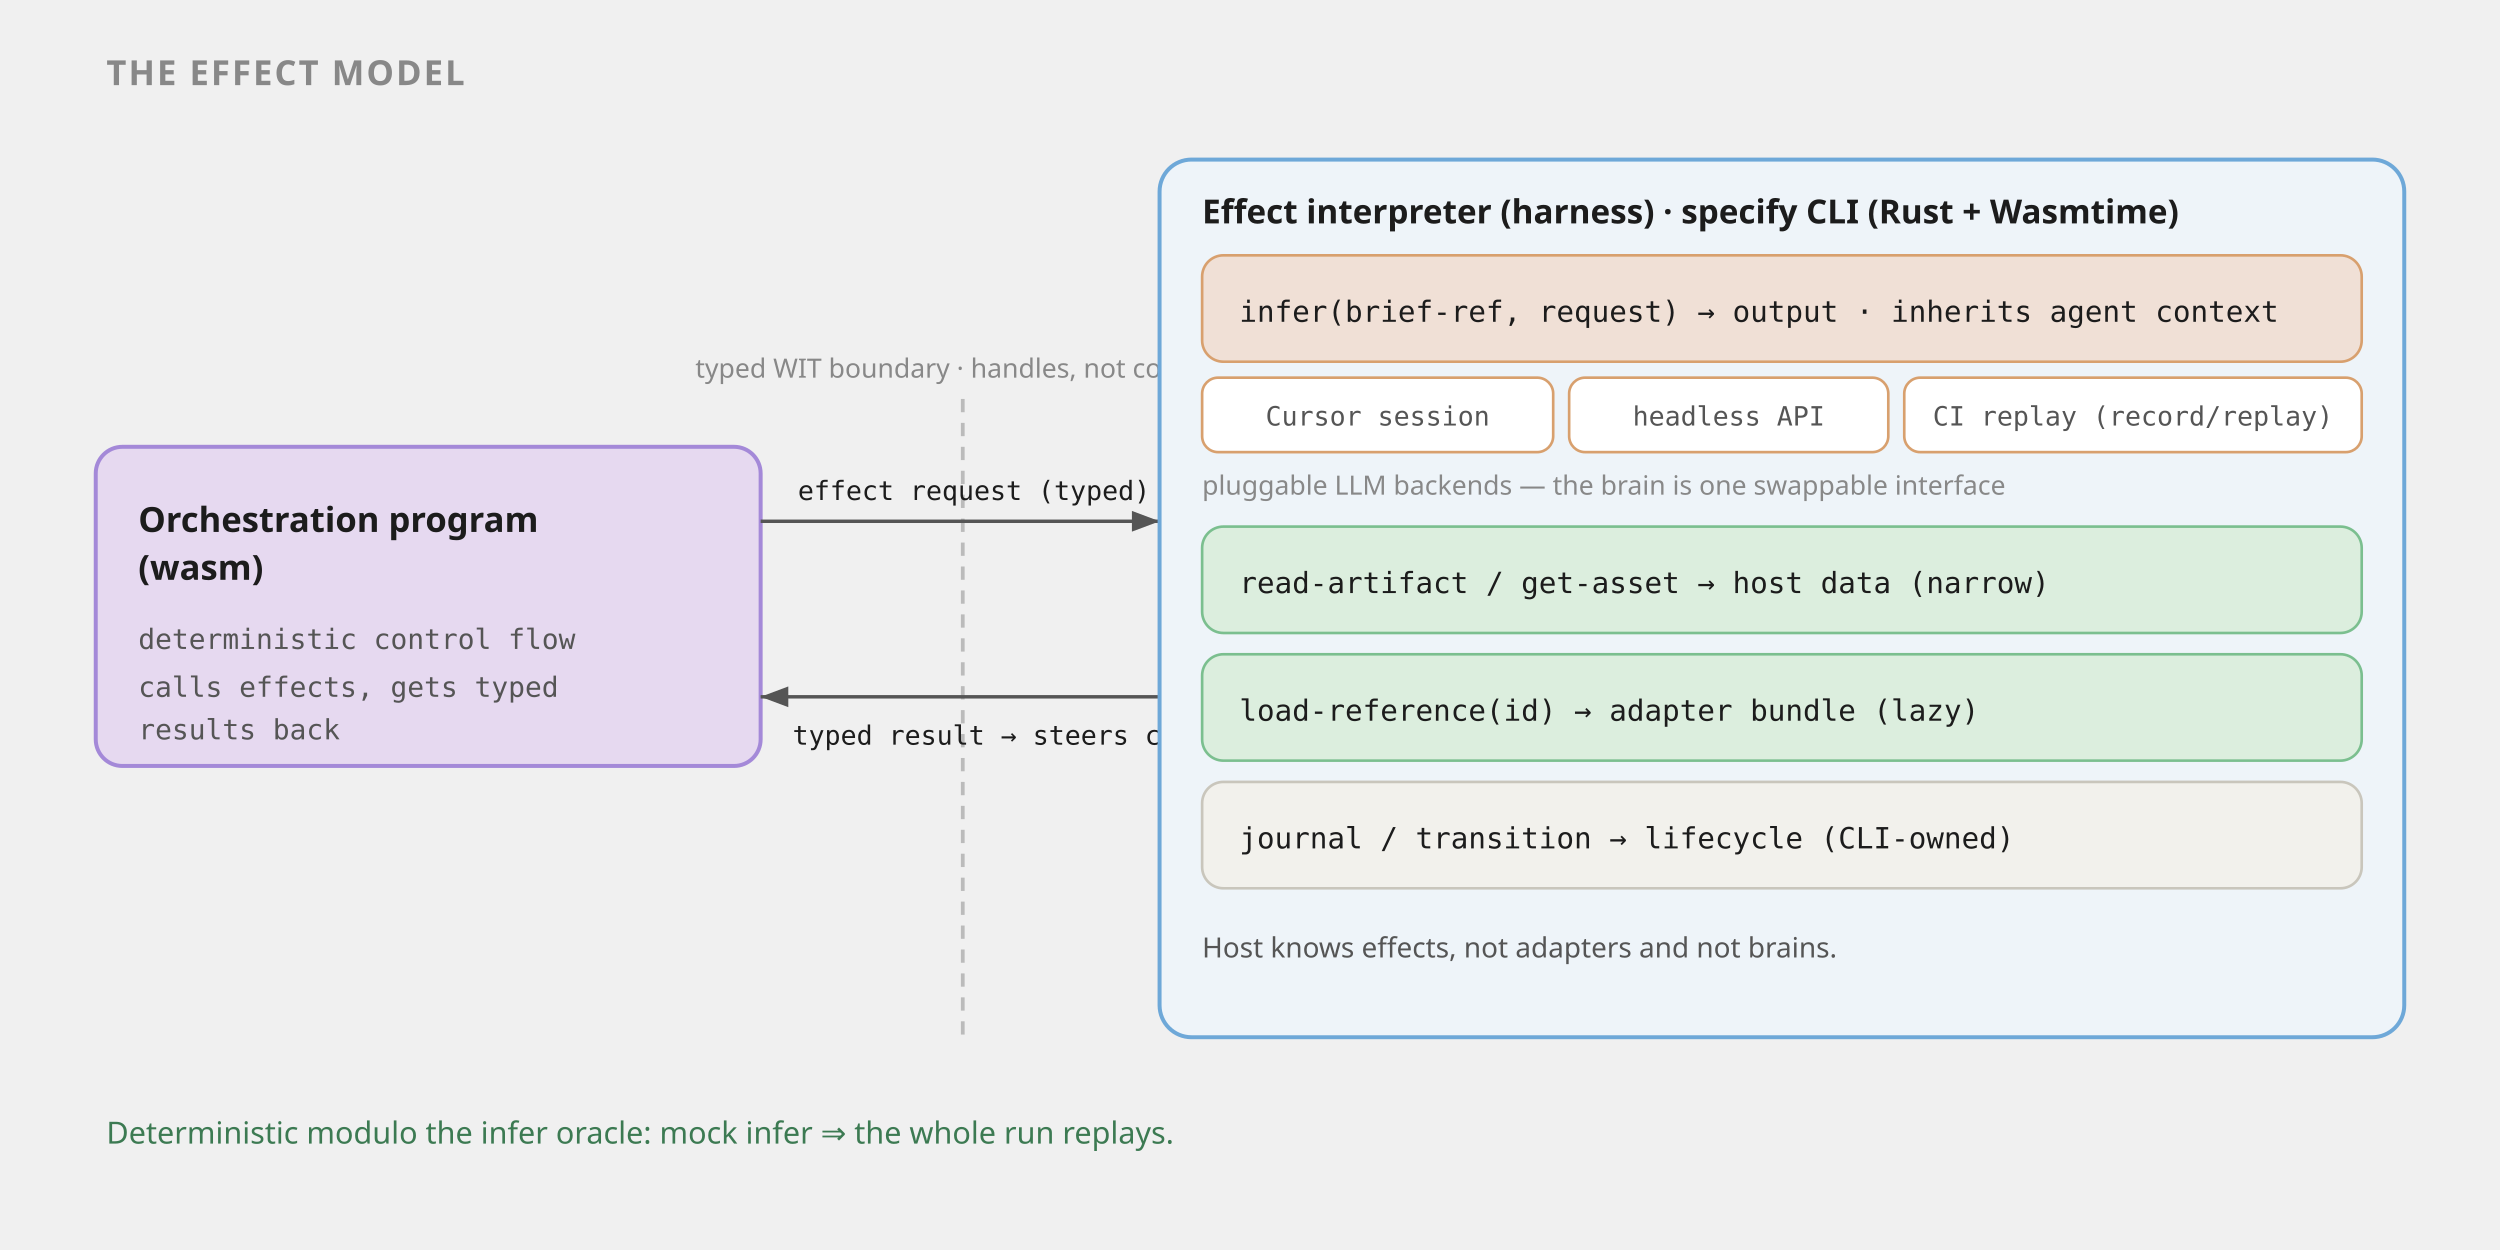
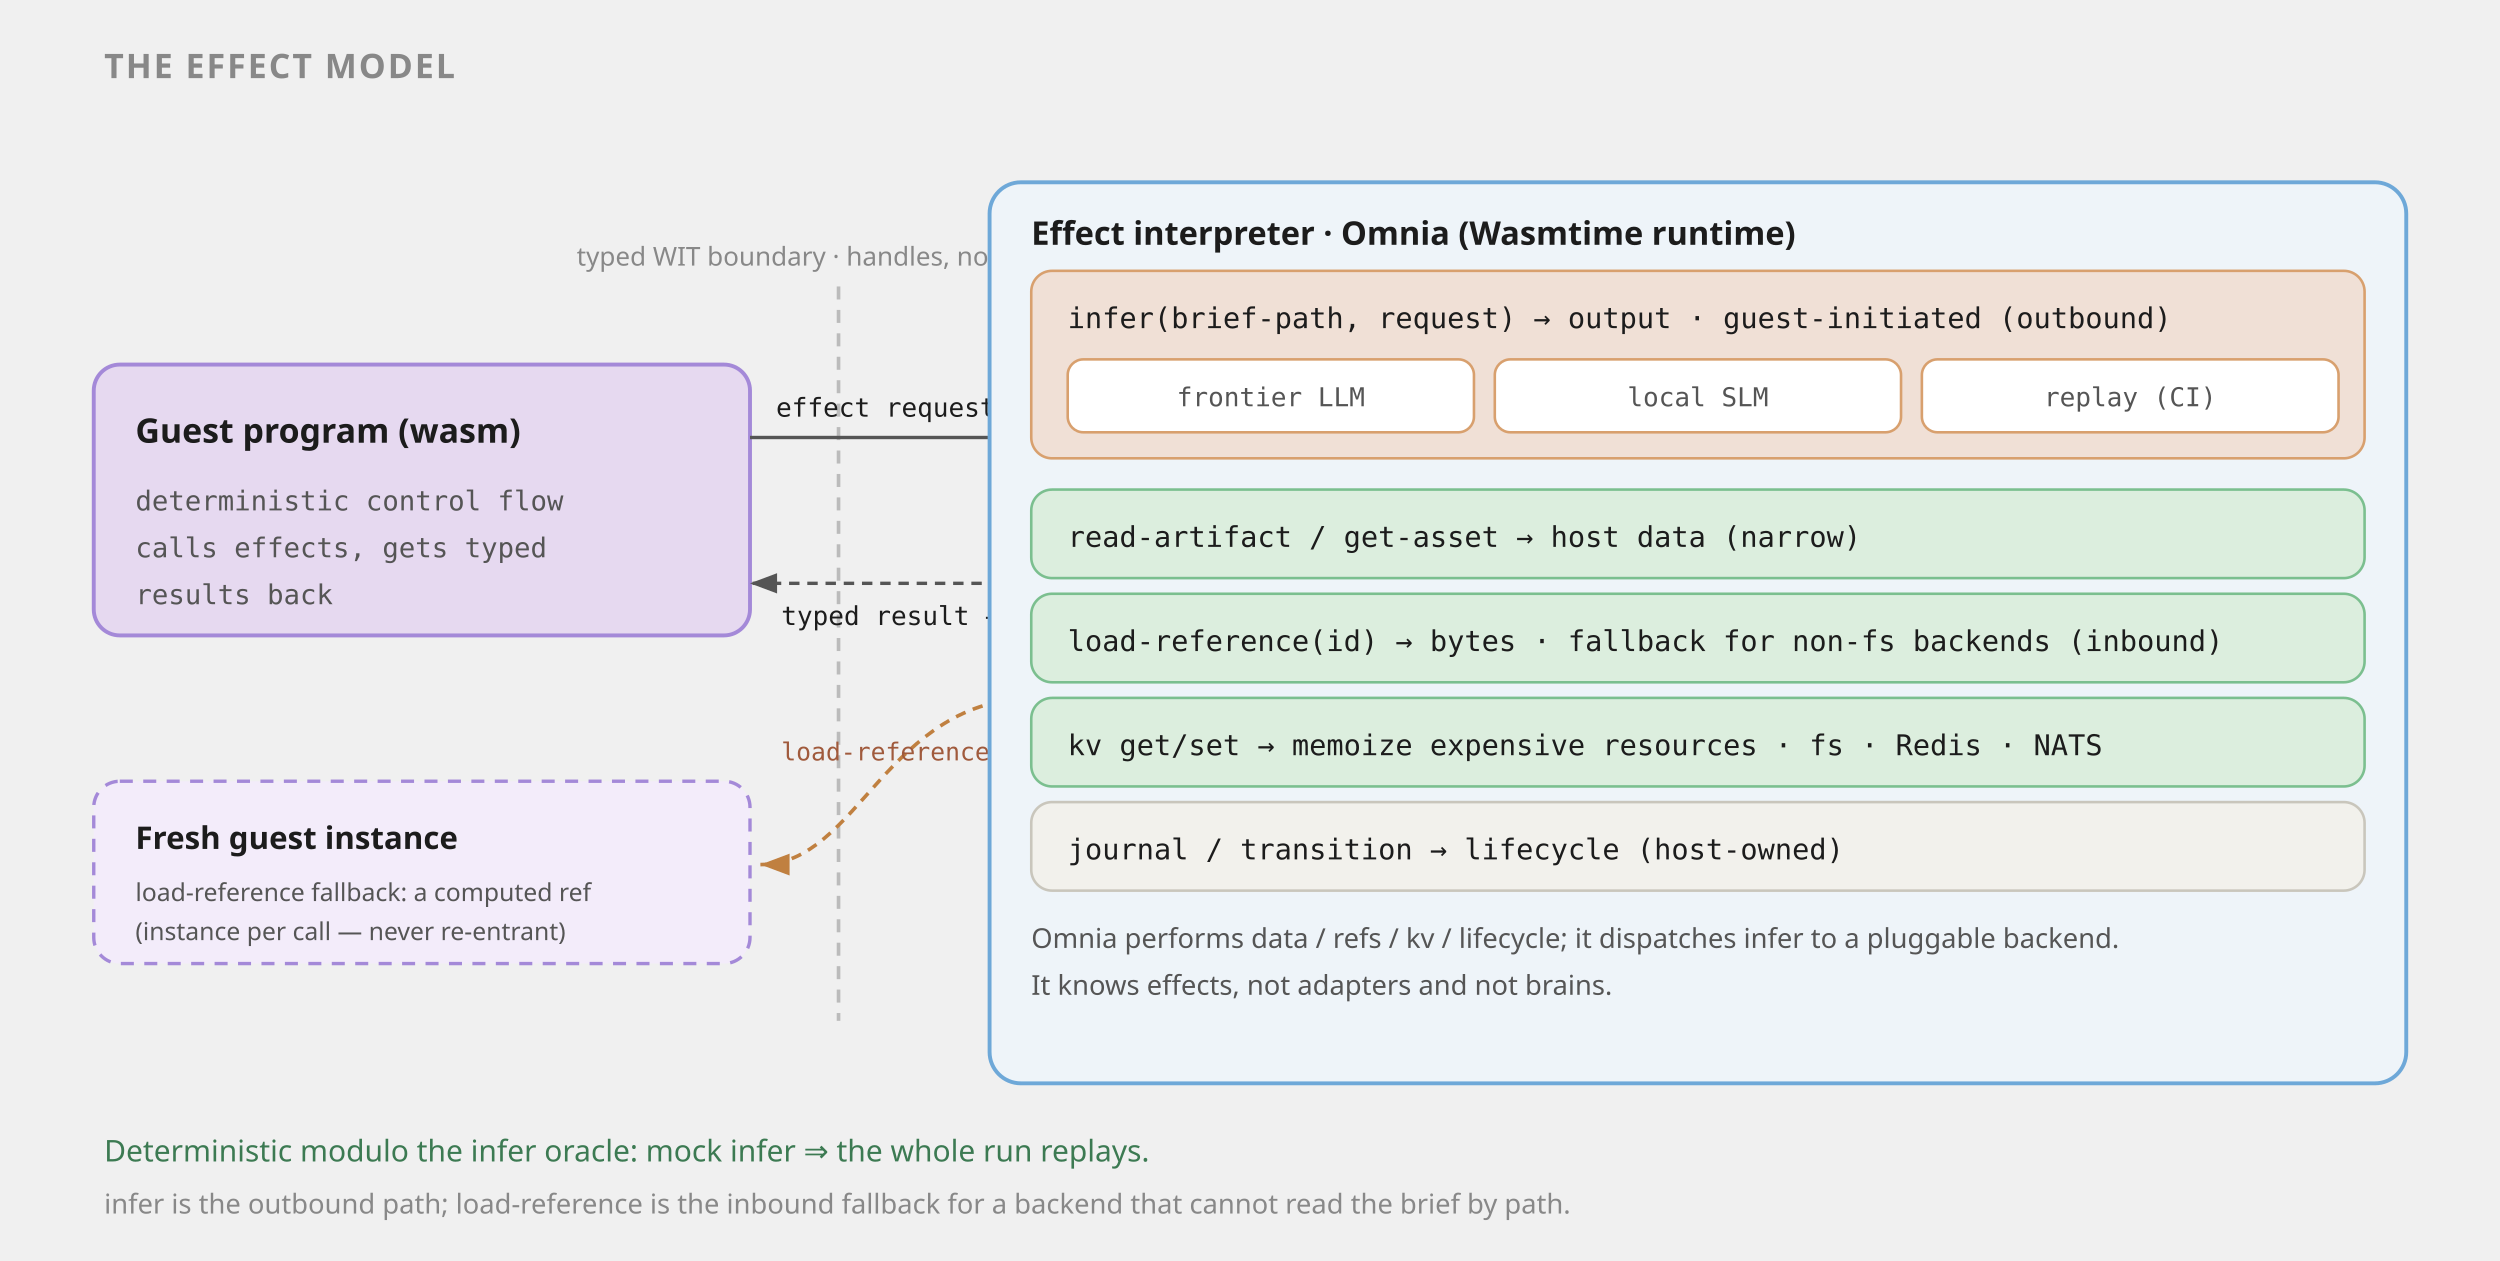
- <svg xmlns="http://www.w3.org/2000/svg" viewBox="0 0 940 470" role="img" aria-label="The effect model: an orchestration component requests typed effects from the harness interpreter, which satisfies infer, data, references, and lifecycle">
+ <svg xmlns="http://www.w3.org/2000/svg" viewBox="0 0 960 484" role="img" aria-label="The effect model: a guest requests typed effects from Omnia, the interpreter, which performs data, references, key-value memoization, and lifecycle effects through its host services and dispatches infer to a pluggable backend of a frontier LLM, a local SLM, or a replay stub; a filesystem-capable agent backend reads the brief and its references by path, while a non-filesystem backend falls back to load-reference, which Omnia resolves — serving a computed reference from a fresh guest instance">
  <defs>
-     <marker id="arr" markerWidth="10" markerHeight="10" refX="8" refY="3" orient="auto">
+     <marker id="em-arr" markerWidth="10" markerHeight="10" refX="8" refY="3" orient="auto">
      <path d="M0,0 L0,6 L8,3 z" fill="#555" />
    </marker>
+     <marker id="em-arrO" markerWidth="10" markerHeight="10" refX="8" refY="3" orient="auto">
+       <path d="M0,0 L0,6 L8,3 z" fill="#c08040" />
+     </marker>
  </defs>
-   <text x="40" y="32" font-family="ui-sans-serif, system-ui, sans-serif" font-size="13" font-weight="700" fill="#888" letter-spacing="0.06em">THE EFFECT MODEL</text>
-   <rect x="36" y="168" width="250" height="120" rx="10" fill="#e6d9f0" stroke="#a489d8" stroke-width="1.5" />
-   <text x="52" y="200" font-family="ui-sans-serif, system-ui, sans-serif" font-size="13" font-weight="600" fill="#1c1c1c">Orchestration program</text>
-   <text x="52" y="218" font-family="ui-sans-serif, system-ui, sans-serif" font-size="13" font-weight="600" fill="#1c1c1c">(wasm)</text>
-   <text x="52" y="244" font-family="ui-monospace, monospace" font-size="10.5" fill="#555">deterministic control flow</text>
-   <text x="52" y="262" font-family="ui-monospace, monospace" font-size="10.5" fill="#555">calls effects, gets typed</text>
-   <text x="52" y="278" font-family="ui-monospace, monospace" font-size="10.5" fill="#555">results back</text>
-   <line x1="362" y1="150" x2="362" y2="392" stroke="#bbb" stroke-width="1.4" stroke-dasharray="5 4" />
-   <text x="362" y="142" text-anchor="middle" font-family="ui-sans-serif, system-ui, sans-serif" font-size="10" fill="#888">typed WIT boundary · handles, not corpora</text>
-   <path d="M286 196 L436 196" stroke="#555" stroke-width="1.3" fill="none" marker-end="url(#arr)" />
-   <text x="300" y="188" font-family="ui-monospace, monospace" font-size="10" fill="#1c1c1c">effect request (typed)</text>
-   <path d="M436 262 L286 262" stroke="#555" stroke-width="1.3" fill="none" marker-end="url(#arr)" />
-   <text x="298" y="280" font-family="ui-monospace, monospace" font-size="10" fill="#1c1c1c">typed result → steers control flow</text>
-   <rect x="436" y="60" width="468" height="330" rx="12" fill="#eef4f9" stroke="#6ea8d8" stroke-width="1.5" />
-   <text x="452" y="84" font-family="ui-sans-serif, system-ui, sans-serif" font-size="12.5" font-weight="700" fill="#1c1c1c">Effect interpreter (harness) · specify CLI (Rust + Wasmtime)</text>
-   <rect x="452" y="96" width="436" height="40" rx="8" fill="#f0e0d6" stroke="#d8a06e" />
-   <text x="466" y="121" font-family="ui-monospace, monospace" font-size="11" fill="#1c1c1c">infer(brief-ref, request) → output  ·  inherits agent context</text>
-   <rect x="452" y="142" width="132" height="28" rx="6" fill="#fff" stroke="#d8a06e" />
-   <text x="518" y="160" text-anchor="middle" font-family="ui-monospace, monospace" font-size="10" fill="#555">Cursor session</text>
-   <rect x="590" y="142" width="120" height="28" rx="6" fill="#fff" stroke="#d8a06e" />
-   <text x="650" y="160" text-anchor="middle" font-family="ui-monospace, monospace" font-size="10" fill="#555">headless API</text>
-   <rect x="716" y="142" width="172" height="28" rx="6" fill="#fff" stroke="#d8a06e" />
-   <text x="802" y="160" text-anchor="middle" font-family="ui-monospace, monospace" font-size="10" fill="#555">CI replay (record/replay)</text>
-   <text x="452" y="186" font-family="ui-sans-serif, system-ui, sans-serif" font-size="10" fill="#888">pluggable LLM backends — the brain is one swappable interface</text>
-   <rect x="452" y="198" width="436" height="40" rx="8" fill="#dceede" stroke="#7bbf8f" />
-   <text x="466" y="223" font-family="ui-monospace, monospace" font-size="11" fill="#1c1c1c">read-artifact / get-asset → host data (narrow)</text>
-   <rect x="452" y="246" width="436" height="40" rx="8" fill="#dceede" stroke="#7bbf8f" />
-   <text x="466" y="271" font-family="ui-monospace, monospace" font-size="11" fill="#1c1c1c">load-reference(id) → adapter bundle (lazy)</text>
-   <rect x="452" y="294" width="436" height="40" rx="8" fill="#f2f1ec" stroke="#c9c6bc" />
-   <text x="466" y="319" font-family="ui-monospace, monospace" font-size="11" fill="#1c1c1c">journal / transition → lifecycle (CLI-owned)</text>
-   <text x="452" y="360" font-family="ui-sans-serif, system-ui, sans-serif" font-size="10.5" fill="#555">Host knows effects, not adapters and not brains.</text>
-   <text x="40" y="430" font-family="ui-sans-serif, system-ui, sans-serif" font-size="11.5" fill="#3c7a52">Deterministic modulo the infer oracle: mock infer ⇒ the whole run replays.</text>
+   <text x="40" y="30" font-family="ui-sans-serif, system-ui, sans-serif" font-size="13" font-weight="700" fill="#888" letter-spacing="0.06em">THE EFFECT MODEL</text>
+   <rect x="36" y="140" width="252" height="104" rx="10" fill="#e6d9f0" stroke="#a489d8" stroke-width="1.5" />
+   <text x="52" y="170" font-family="ui-sans-serif, system-ui, sans-serif" font-size="13" font-weight="600" fill="#1c1c1c">Guest program (wasm)</text>
+   <text x="52" y="196" font-family="ui-monospace, monospace" font-size="10.5" fill="#555">deterministic control flow</text>
+   <text x="52" y="214" font-family="ui-monospace, monospace" font-size="10.5" fill="#555">calls effects, gets typed</text>
+   <text x="52" y="232" font-family="ui-monospace, monospace" font-size="10.5" fill="#555">results back</text>
+   <rect x="36" y="300" width="252" height="70" rx="10" fill="#f3ecfa" stroke="#a489d8" stroke-width="1.3" stroke-dasharray="5 4" />
+   <text x="52" y="326" font-family="ui-sans-serif, system-ui, sans-serif" font-size="12" font-weight="600" fill="#1c1c1c">Fresh guest instance</text>
+   <text x="52" y="346" font-family="ui-sans-serif, system-ui, sans-serif" font-size="9.5" fill="#555">load-reference fallback: a computed ref</text>
+   <text x="52" y="361" font-family="ui-sans-serif, system-ui, sans-serif" font-size="9.5" fill="#555">(instance per call — never re-entrant)</text>
+   <line x1="322" y1="110" x2="322" y2="392" stroke="#bbb" stroke-width="1.4" stroke-dasharray="5 4" />
+   <text x="322" y="102" text-anchor="middle" font-family="ui-sans-serif, system-ui, sans-serif" font-size="10" fill="#888">typed WIT boundary · handles, not corpora</text>
+   <path d="M288 168 L398 168" stroke="#555" stroke-width="1.3" fill="none" marker-end="url(#em-arr)" />
+   <text x="298" y="160" font-family="ui-monospace, monospace" font-size="10" fill="#1c1c1c">effect request (typed)</text>
+   <path d="M398 224 L288 224" stroke="#555" stroke-width="1.3" fill="none" stroke-dasharray="4 3" marker-end="url(#em-arr)" />
+   <text x="300" y="240" font-family="ui-monospace, monospace" font-size="10" fill="#1c1c1c">typed result → steers control flow</text>
+   <path d="M398 268 C 340 268, 330 332, 292 332" stroke="#c08040" stroke-width="1.4" fill="none" stroke-dasharray="4 3" marker-end="url(#em-arrO)" />
+   <text x="300" y="292" font-family="ui-monospace, monospace" font-size="9.5" fill="#a05a3c">load-reference (fallback)</text>
+   <rect x="380" y="70" width="544" height="346" rx="12" fill="#eef4f9" stroke="#6ea8d8" stroke-width="1.5" />
+   <text x="396" y="94" font-family="ui-sans-serif, system-ui, sans-serif" font-size="12.5" font-weight="700" fill="#1c1c1c">Effect interpreter · Omnia (Wasmtime runtime)</text>
+   <rect x="396" y="104" width="512" height="72" rx="8" fill="#f0e0d6" stroke="#d8a06e" />
+   <text x="410" y="126" font-family="ui-monospace, monospace" font-size="11" fill="#1c1c1c">infer(brief-path, request) → output  ·  guest-initiated (outbound)</text>
+   <rect x="410" y="138" width="156" height="28" rx="6" fill="#fff" stroke="#d8a06e" />
+   <text x="488" y="156" text-anchor="middle" font-family="ui-monospace, monospace" font-size="10" fill="#555">frontier LLM</text>
+   <rect x="574" y="138" width="156" height="28" rx="6" fill="#fff" stroke="#d8a06e" />
+   <text x="652" y="156" text-anchor="middle" font-family="ui-monospace, monospace" font-size="10" fill="#555">local SLM</text>
+   <rect x="738" y="138" width="160" height="28" rx="6" fill="#fff" stroke="#d8a06e" />
+   <text x="818" y="156" text-anchor="middle" font-family="ui-monospace, monospace" font-size="10" fill="#555">replay (CI)</text>
+   <rect x="396" y="188" width="512" height="34" rx="8" fill="#dceede" stroke="#7bbf8f" />
+   <text x="410" y="210" font-family="ui-monospace, monospace" font-size="11" fill="#1c1c1c">read-artifact / get-asset → host data (narrow)</text>
+   <rect x="396" y="228" width="512" height="34" rx="8" fill="#dceede" stroke="#7bbf8f" />
+   <text x="410" y="250" font-family="ui-monospace, monospace" font-size="11" fill="#1c1c1c">load-reference(id) → bytes  ·  fallback for non-fs backends (inbound)</text>
+   <rect x="396" y="268" width="512" height="34" rx="8" fill="#dceede" stroke="#7bbf8f" />
+   <text x="410" y="290" font-family="ui-monospace, monospace" font-size="11" fill="#1c1c1c">kv get/set → memoize expensive resources  ·  fs · Redis · NATS</text>
+   <rect x="396" y="308" width="512" height="34" rx="8" fill="#f2f1ec" stroke="#c9c6bc" />
+   <text x="410" y="330" font-family="ui-monospace, monospace" font-size="11" fill="#1c1c1c">journal / transition → lifecycle (host-owned)</text>
+   <text x="396" y="364" font-family="ui-sans-serif, system-ui, sans-serif" font-size="10.5" fill="#555">Omnia performs data / refs / kv / lifecycle; it dispatches infer to a pluggable backend.</text>
+   <text x="396" y="382" font-family="ui-sans-serif, system-ui, sans-serif" font-size="10.5" fill="#555">It knows effects, not adapters and not brains.</text>
+   <text x="40" y="446" font-family="ui-sans-serif, system-ui, sans-serif" font-size="11.5" fill="#3c7a52">Deterministic modulo the infer oracle: mock infer ⇒ the whole run replays.</text>
+   <text x="40" y="466" font-family="ui-sans-serif, system-ui, sans-serif" font-size="10.5" fill="#888">infer is the outbound path; load-reference is the inbound fallback for a backend that cannot read the brief by path.</text>
</svg>
